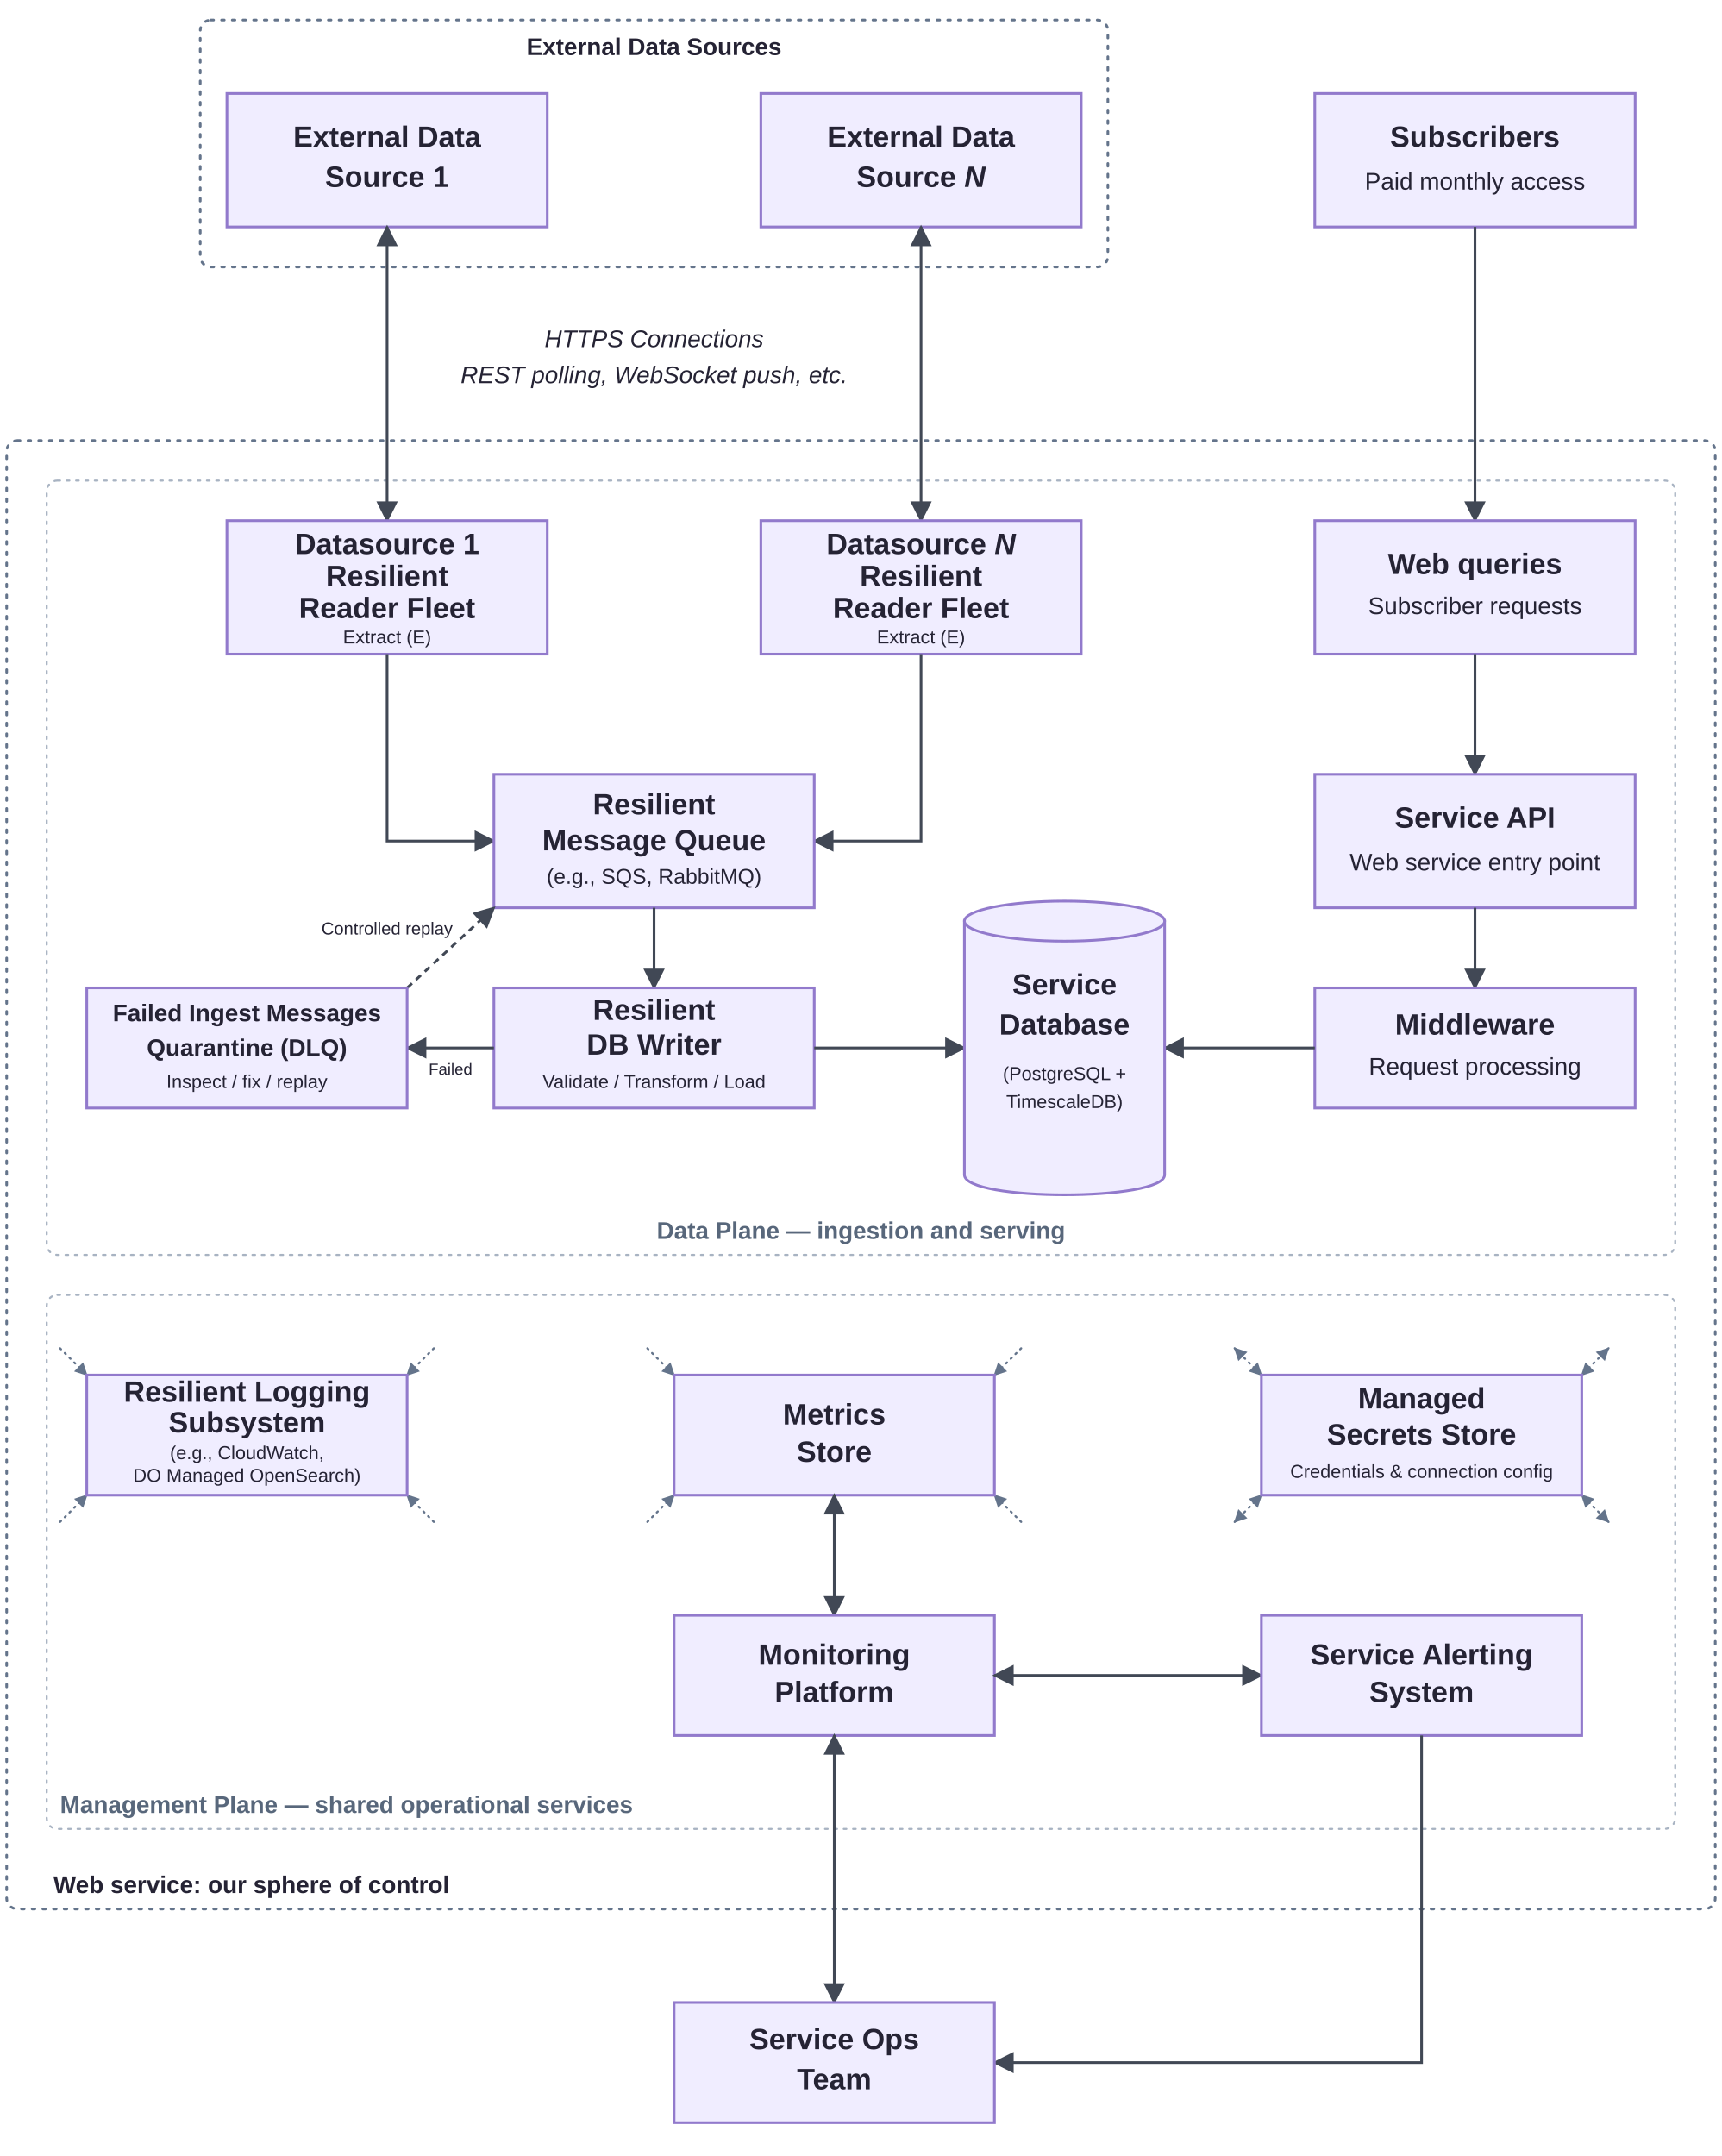
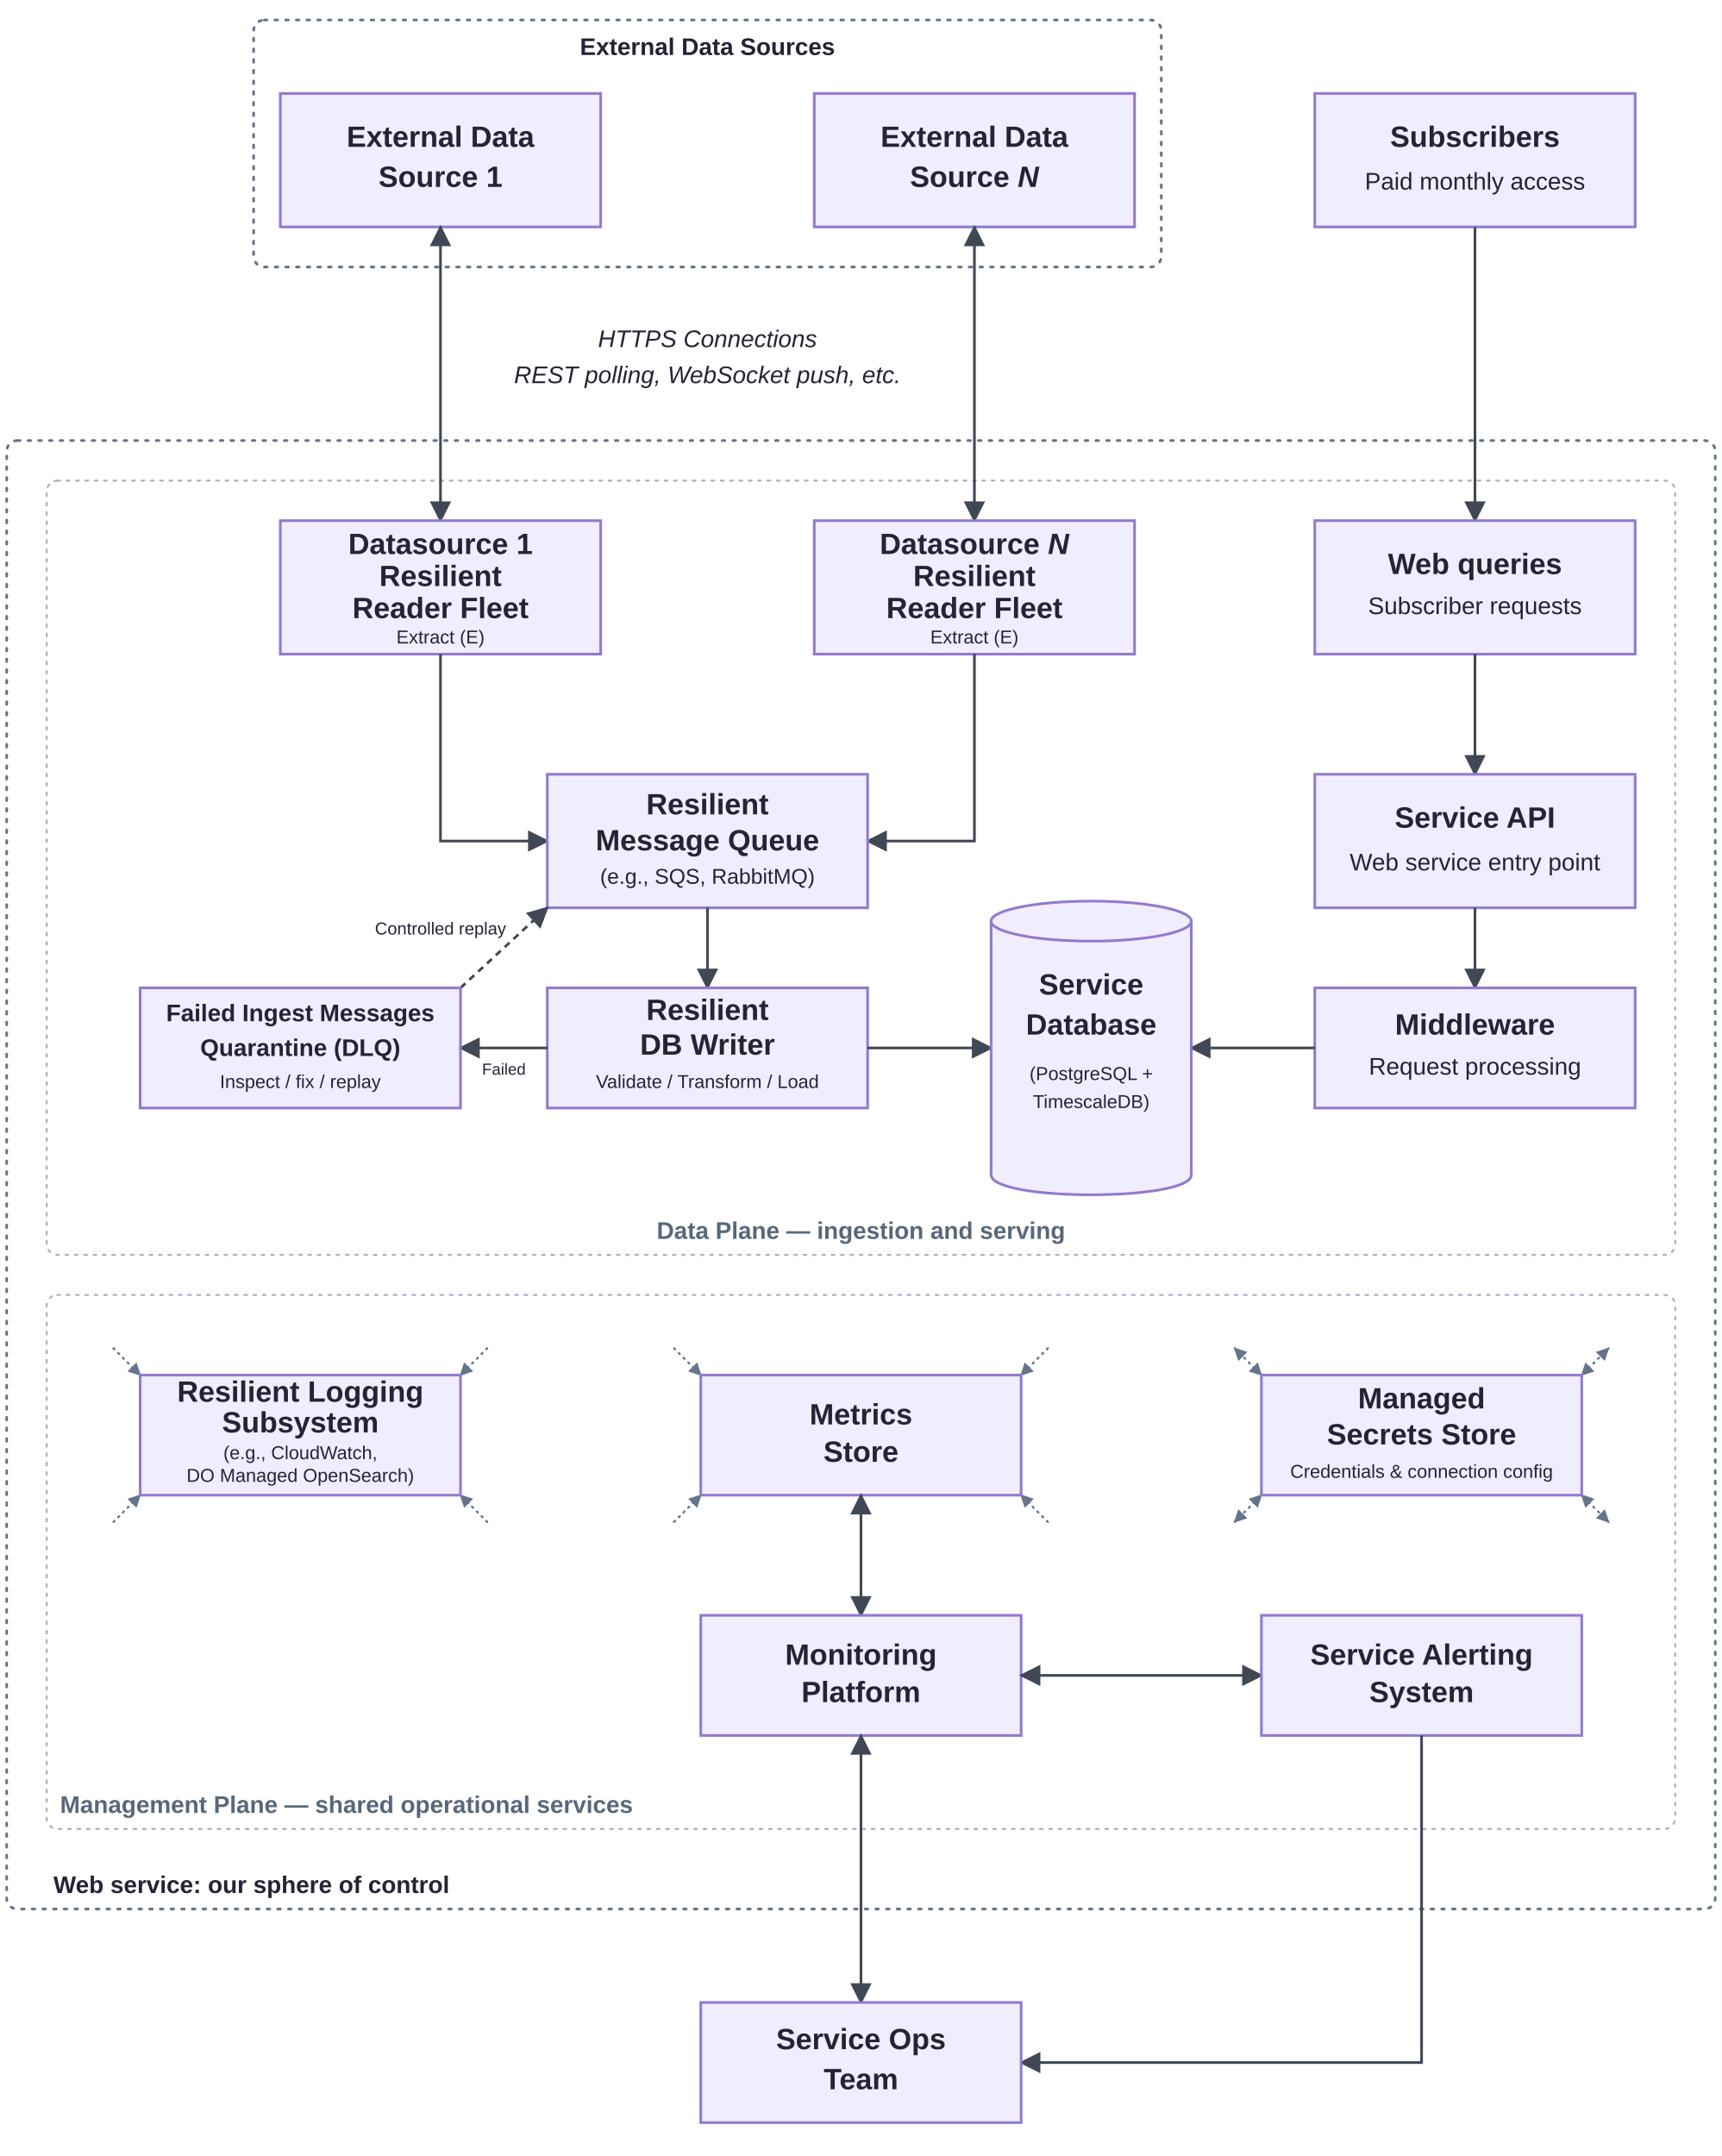
<svg xmlns="http://www.w3.org/2000/svg" width="1290" height="1615" viewBox="0 0 1290 1615" role="img" aria-labelledby="diagram-title diagram-description">
  <defs>
    <marker id="arrow" viewBox="0 0 10 10" refX="9" refY="5" markerWidth="8" markerHeight="8" orient="auto-start-reverse">
      <path d="M 0 0 L 10 5 L 0 10 Z" fill="#414855" />
    </marker>
    <marker id="log-arrow" viewBox="0 0 10 10" refX="9" refY="5" markerWidth="6" markerHeight="6" orient="auto-start-reverse">
      <path d="M 0 0 L 10 5 L 0 10 Z" fill="#64748b" />
    </marker>
  </defs>
  <style>
    text { font-family: Arial, Helvetica, sans-serif; fill: #252334; text-anchor: middle; }
    .plane { fill: none; stroke: #a8b3c2; stroke-width: 1.5; stroke-dasharray: 2 5; stroke-linecap: round; }
    .plane-label { font-size: 18px; font-weight: 600; fill: #58677b; }
    .node { fill: #f0edff; stroke: #927acc; stroke-width: 2; }
    .title { font-size: 22px; font-weight: 600; }
    .detail { font-size: 18px; }
    .small { font-size: 16px; }
    .flow { fill: none; stroke: #414855; stroke-width: 2; marker-end: url(#arrow); }
    .both { marker-start: url(#arrow); }
    .replay { stroke-dasharray: 5 4; }
    .secrets-flow { fill: none; stroke: #64748b; stroke-width: 1.6; stroke-dasharray: 1 4; stroke-linecap: round; marker-start: url(#log-arrow); marker-end: url(#log-arrow); }
    .log-flow, .metric-flow { fill: none; stroke: #64748b; stroke-width: 1.6; stroke-dasharray: 1 4; stroke-linecap: round; marker-end: url(#log-arrow); }
  </style>
  <rect width="1290" height="1615" fill="#ffffff" />
  <g aria-label="External Data Sources">
-     <rect x="150" y="15" width="680" height="185" rx="8" fill="none" stroke="#64748b" stroke-width="2" stroke-dasharray="2 6" stroke-linecap="round" />
-     <text x="490" y="45" dominant-baseline="text-after-edge" style="font-size: 18px; font-weight: 600;">External Data Sources</text>
+     <rect x="190" y="15" width="680" height="185" rx="8" fill="none" stroke="#64748b" stroke-width="2" stroke-dasharray="2 6" stroke-linecap="round" />
+     <text x="530" y="45" dominant-baseline="text-after-edge" style="font-size: 18px; font-weight: 600;">External Data Sources</text>
  </g>
  <g transform="translate(0, 30)">
    <g aria-label="External Data Source 1">
-       <rect class="node" x="170" y="40" width="240" height="100" />
-       <text class="title" x="290" y="80">External Data</text>
-       <text class="title" x="290" y="110">Source 1</text>
+       <rect class="node" x="210" y="40" width="240" height="100" />
+       <text class="title" x="330" y="80">External Data</text>
+       <text class="title" x="330" y="110">Source 1</text>
    </g>
    <g aria-label="External Data Source N">
-       <rect class="node" x="570" y="40" width="240" height="100" />
-       <text class="title" x="690" y="80">External Data</text>
-       <text class="title" x="690" y="110">Source <tspan font-style="italic">N</tspan>
+       <rect class="node" x="610" y="40" width="240" height="100" />
+       <text class="title" x="730" y="80">External Data</text>
+       <text class="title" x="730" y="110">Source <tspan font-style="italic">N</tspan>
      </text>
    </g>
    <g aria-label="Subscribers">
      <rect class="node" x="985" y="40" width="240" height="100" />
      <text class="title" x="1105" y="80">Subscribers</text>
      <text class="detail" x="1105" y="112">Paid monthly access</text>
    </g>
    <g transform="translate(0, 50)">
      <rect x="5" y="250" width="1280" height="1100" rx="8" fill="none" stroke="#64748b" stroke-width="2" stroke-dasharray="2 6" stroke-linecap="round" />
      <text x="40" y="1338" style="text-anchor: start; font-size: 18px; font-weight: 600;">Web service: our sphere of control</text>
      <g aria-label="Data Plane: ingestion and serving">
        <rect class="plane" x="35" y="280" width="1220" height="580" rx="8" />
        <text class="plane-label" x="645" y="848">Data Plane — ingestion and serving</text>
      </g>
      <g aria-label="Management Plane: shared operational services">
        <rect class="plane" x="35" y="890" width="1220" height="400" rx="8" />
        <text class="plane-label" x="45" y="1278" style="text-anchor: start;">Management Plane — shared operational services</text>
      </g>
-       <path class="flow both" d="M 290 90 V 310" />
-       <path class="flow both" d="M 690 90 V 310" />
+       <path class="flow both" d="M 330 90 V 310" />
+       <path class="flow both" d="M 730 90 V 310" />
      <g aria-label="HTTPS Connections: REST polling, WebSocket push, etc." font-style="italic">
-         <text class="detail" x="490" y="180">HTTPS Connections</text>
-         <text class="detail" x="490" y="207">REST polling, WebSocket push, etc.</text>
+         <text class="detail" x="530" y="180">HTTPS Connections</text>
+         <text class="detail" x="530" y="207">REST polling, WebSocket push, etc.</text>
      </g>
      <path class="flow" d="M 1105 90 V 310" />
      <g transform="translate(0, 30)">
        <g aria-label="Datasource 1 Resilient Reader Fleet">
-           <rect class="node" x="170" y="280" width="240" height="100" />
-           <text class="title" x="290" y="305">Datasource 1</text>
-           <text class="title" x="290" y="329">Resilient</text>
-           <text class="title" x="290" y="353">Reader Fleet</text>
-           <text x="290" y="372" style="font-size: 14px;">Extract (E)</text>
+           <rect class="node" x="210" y="280" width="240" height="100" />
+           <text class="title" x="330" y="305">Datasource 1</text>
+           <text class="title" x="330" y="329">Resilient</text>
+           <text class="title" x="330" y="353">Reader Fleet</text>
+           <text x="330" y="372" style="font-size: 14px;">Extract (E)</text>
        </g>
        <g aria-label="Datasource N Resilient Reader Fleet">
-           <rect class="node" x="570" y="280" width="240" height="100" />
-           <text class="title" x="690" y="305">Datasource <tspan font-style="italic">N</tspan>
+           <rect class="node" x="610" y="280" width="240" height="100" />
+           <text class="title" x="730" y="305">Datasource <tspan font-style="italic">N</tspan>
          </text>
-           <text class="title" x="690" y="329">Resilient</text>
-           <text class="title" x="690" y="353">Reader Fleet</text>
-           <text x="690" y="372" style="font-size: 14px;">Extract (E)</text>
+           <text class="title" x="730" y="329">Resilient</text>
+           <text class="title" x="730" y="353">Reader Fleet</text>
+           <text x="730" y="372" style="font-size: 14px;">Extract (E)</text>
        </g>
        <g aria-label="Web queries">
          <rect class="node" x="985" y="280" width="240" height="100" />
          <text class="title" x="1105" y="320">Web queries</text>
          <text class="detail" x="1105" y="350">Subscriber requests</text>
        </g>
-         <path class="flow" d="M 290 380 V 520 H 370" />
-         <path class="flow" d="M 690 380 V 520 H 610" />
+         <path class="flow" d="M 330 380 V 520 H 410" />
+         <path class="flow" d="M 730 380 V 520 H 650" />
        <path class="flow" d="M 1105 380 V 470" />
        <g aria-label="Resilient message queue">
-           <rect class="node" x="370" y="470" width="240" height="100" />
-           <text class="title" x="490" y="500">Resilient</text>
-           <text class="title" x="490" y="527">Message Queue</text>
-           <text class="small" x="490" y="552">(e.g., SQS, RabbitMQ)</text>
+           <rect class="node" x="410" y="470" width="240" height="100" />
+           <text class="title" x="530" y="500">Resilient</text>
+           <text class="title" x="530" y="527">Message Queue</text>
+           <text class="small" x="530" y="552">(e.g., SQS, RabbitMQ)</text>
        </g>
        <g aria-label="Service API">
          <rect class="node" x="985" y="470" width="240" height="100" />
          <text class="title" x="1105" y="510">Service API</text>
          <text class="detail" x="1105" y="542">Web service entry point</text>
        </g>
-         <path class="flow" d="M 490 570 V 630" />
+         <path class="flow" d="M 530 570 V 630" />
        <path class="flow" d="M 1105 570 V 630" />
        <g aria-label="Resilient database writer">
-           <rect class="node" x="370" y="630" width="240" height="90" />
-           <text class="title" x="490" y="654">Resilient</text>
-           <text class="title" x="490" y="680">DB Writer</text>
-           <text x="490" y="705" style="font-size: 14px;">Validate / Transform / Load</text>
+           <rect class="node" x="410" y="630" width="240" height="90" />
+           <text class="title" x="530" y="654">Resilient</text>
+           <text class="title" x="530" y="680">DB Writer</text>
+           <text x="530" y="705" style="font-size: 14px;">Validate / Transform / Load</text>
        </g>
-         <path class="flow" d="M 370 675 H 305" />
-         <text x="337.5" y="695" style="font-size: 12px;">Failed</text>
-         <path class="flow replay" d="M 305 630 L 370 570" />
-         <text x="290" y="590" style="font-size: 13px;">Controlled replay</text>
+         <path class="flow" d="M 410 675 H 345" />
+         <text x="377.5" y="695" style="font-size: 12px;">Failed</text>
+         <path class="flow replay" d="M 345 630 L 410 570" />
+         <text x="330" y="590" style="font-size: 13px;">Controlled replay</text>
        <g aria-label="Failed Ingest Messages / Quarantine, dead-letter queue">
-           <rect class="node" x="65" y="630" width="240" height="90" />
-           <text x="185" y="655" style="font-size: 18px; font-weight: 600;">Failed Ingest Messages</text>
-           <text x="185" y="681" style="font-size: 18px; font-weight: 600;">Quarantine (DLQ)</text>
-           <text x="185" y="705" style="font-size: 14px;">Inspect / fix / replay</text>
+           <rect class="node" x="105" y="630" width="240" height="90" />
+           <text x="225" y="655" style="font-size: 18px; font-weight: 600;">Failed Ingest Messages</text>
+           <text x="225" y="681" style="font-size: 18px; font-weight: 600;">Quarantine (DLQ)</text>
+           <text x="225" y="705" style="font-size: 14px;">Inspect / fix / replay</text>
        </g>
        <g aria-label="Middleware">
          <rect class="node" x="985" y="630" width="240" height="90" />
          <text class="title" x="1105" y="665">Middleware</text>
          <text class="detail" x="1105" y="695">Request processing</text>
        </g>
-         <path class="flow" d="M 610 675 H 722.5" />
-         <path class="flow" d="M 985 675 H 872.5" />
+         <path class="flow" d="M 650 675 H 742.5" />
+         <path class="flow" d="M 985 675 H 892.5" />
        <g aria-label="Service database, PostgreSQL and TimescaleDB">
-           <path class="node" d="M 722.5 580 V 770 C 722.5 790 872.5 790 872.5 770 V 580 Z" />
-           <ellipse class="node" cx="797.5" cy="580" rx="75" ry="15" />
-           <text class="title" x="797.5" y="635">Service</text>
-           <text class="title" x="797.5" y="665">Database</text>
-           <text x="797.5" y="699" style="font-size: 14px;">(PostgreSQL +</text>
-           <text x="797.5" y="720" style="font-size: 14px;">TimescaleDB)</text>
+           <path class="node" d="M 742.5 580 V 770 C 742.5 790 892.5 790 892.5 770 V 580 Z" />
+           <ellipse class="node" cx="817.5" cy="580" rx="75" ry="15" />
+           <text class="title" x="817.5" y="635">Service</text>
+           <text class="title" x="817.5" y="665">Database</text>
+           <text x="817.5" y="699" style="font-size: 14px;">(PostgreSQL +</text>
+           <text x="817.5" y="720" style="font-size: 14px;">TimescaleDB)</text>
        </g>
        <g transform="translate(255, 290)">
          <g aria-label="Components request and receive credentials from the Managed Secrets Store">
            <path class="secrets-flow" d="M 670 610 L 690 630" />
            <path class="secrets-flow" d="M 950 610 L 930 630" />
            <path class="secrets-flow" d="M 670 740 L 690 720" />
            <path class="secrets-flow" d="M 950 740 L 930 720" />
          </g>
          <g aria-label="Managed Secrets Store: credentials and connection configuration">
            <rect class="node" x="690" y="630" width="240" height="90" />
            <text class="title" x="810" y="655">Managed</text>
            <text class="title" x="810" y="682">Secrets Store</text>
            <text x="810" y="707" style="font-size: 14px;">Credentials &amp; connection config</text>
          </g>
        </g>
-         <g transform="translate(-592.5, 290)">
+         <g transform="translate(-552.5, 290)">
          <g aria-label="Every component sends logs to the Resilient Logging Subsystem">
            <path class="log-flow" d="M 637.5 610 L 657.5 630" />
            <path class="log-flow" d="M 917.5 610 L 897.5 630" />
            <path class="log-flow" d="M 637.5 740 L 657.5 720" />
            <path class="log-flow" d="M 917.5 740 L 897.5 720" />
          </g>
          <g aria-label="Resilient Logging Subsystem">
            <rect class="node" x="657.5" y="630" width="240" height="90" />
            <text class="title" x="777.5" y="650">Resilient Logging</text>
            <text class="title" x="777.5" y="673">Subsystem</text>
            <text x="777.5" y="693" style="font-size: 14px;">(e.g., CloudWatch,</text>
            <text x="777.5" y="710" style="font-size: 14px;">DO Managed OpenSearch)</text>
          </g>
        </g>
-         <g transform="translate(440, -220)">
+         <g transform="translate(460, -220)">
          <g aria-label="Metrics from every component reach the shared Metrics Store">
            <path class="metric-flow" d="M 45 1120 L 65 1140" />
            <path class="metric-flow" d="M 325 1120 L 305 1140" />
            <path class="metric-flow" d="M 45 1250 L 65 1230" />
            <path class="metric-flow" d="M 325 1250 L 305 1230" />
          </g>
          <g aria-label="Metrics Store">
            <rect class="node" x="65" y="1140" width="240" height="90" />
            <text class="title" x="185" y="1177">Metrics</text>
            <text class="title" x="185" y="1205">Store</text>
          </g>
        </g>
-         <path class="flow both" d="M 625 1010 V 1100" />
+         <path class="flow both" d="M 645 1010 V 1100" />
        <g transform="translate(0, -40)">
          <g aria-label="Monitoring Platform">
-             <rect class="node" x="505" y="1140" width="240" height="90" />
-             <text class="title" x="625" y="1177">Monitoring</text>
-             <text class="title" x="625" y="1205">Platform</text>
+             <rect class="node" x="525" y="1140" width="240" height="90" />
+             <text class="title" x="645" y="1177">Monitoring</text>
+             <text class="title" x="645" y="1205">Platform</text>
          </g>
-           <path class="flow both" d="M 745 1185 H 945" />
+           <path class="flow both" d="M 765 1185 H 945" />
          <g aria-label="Service Alerting System">
            <rect class="node" x="945" y="1140" width="240" height="90" />
            <text class="title" x="1065" y="1177">Service Alerting</text>
            <text class="title" x="1065" y="1205">System</text>
          </g>
        </g>
-         <path class="flow both" d="M 625 1190 V 1390" />
-         <path class="flow" d="M 1065 1190 V 1435 H 745" />
+         <path class="flow both" d="M 645 1190 V 1390" />
+         <path class="flow" d="M 1065 1190 V 1435 H 765" />
        <g aria-label="Service Ops Team">
-           <rect class="node" x="505" y="1390" width="240" height="90" />
-           <text class="title" x="625" y="1425">Service Ops</text>
-           <text class="title" x="625" y="1455">Team</text>
+           <rect class="node" x="525" y="1390" width="240" height="90" />
+           <text class="title" x="645" y="1425">Service Ops</text>
+           <text class="title" x="645" y="1455">Team</text>
        </g>
      </g>
    </g>
  </g>
</svg>
